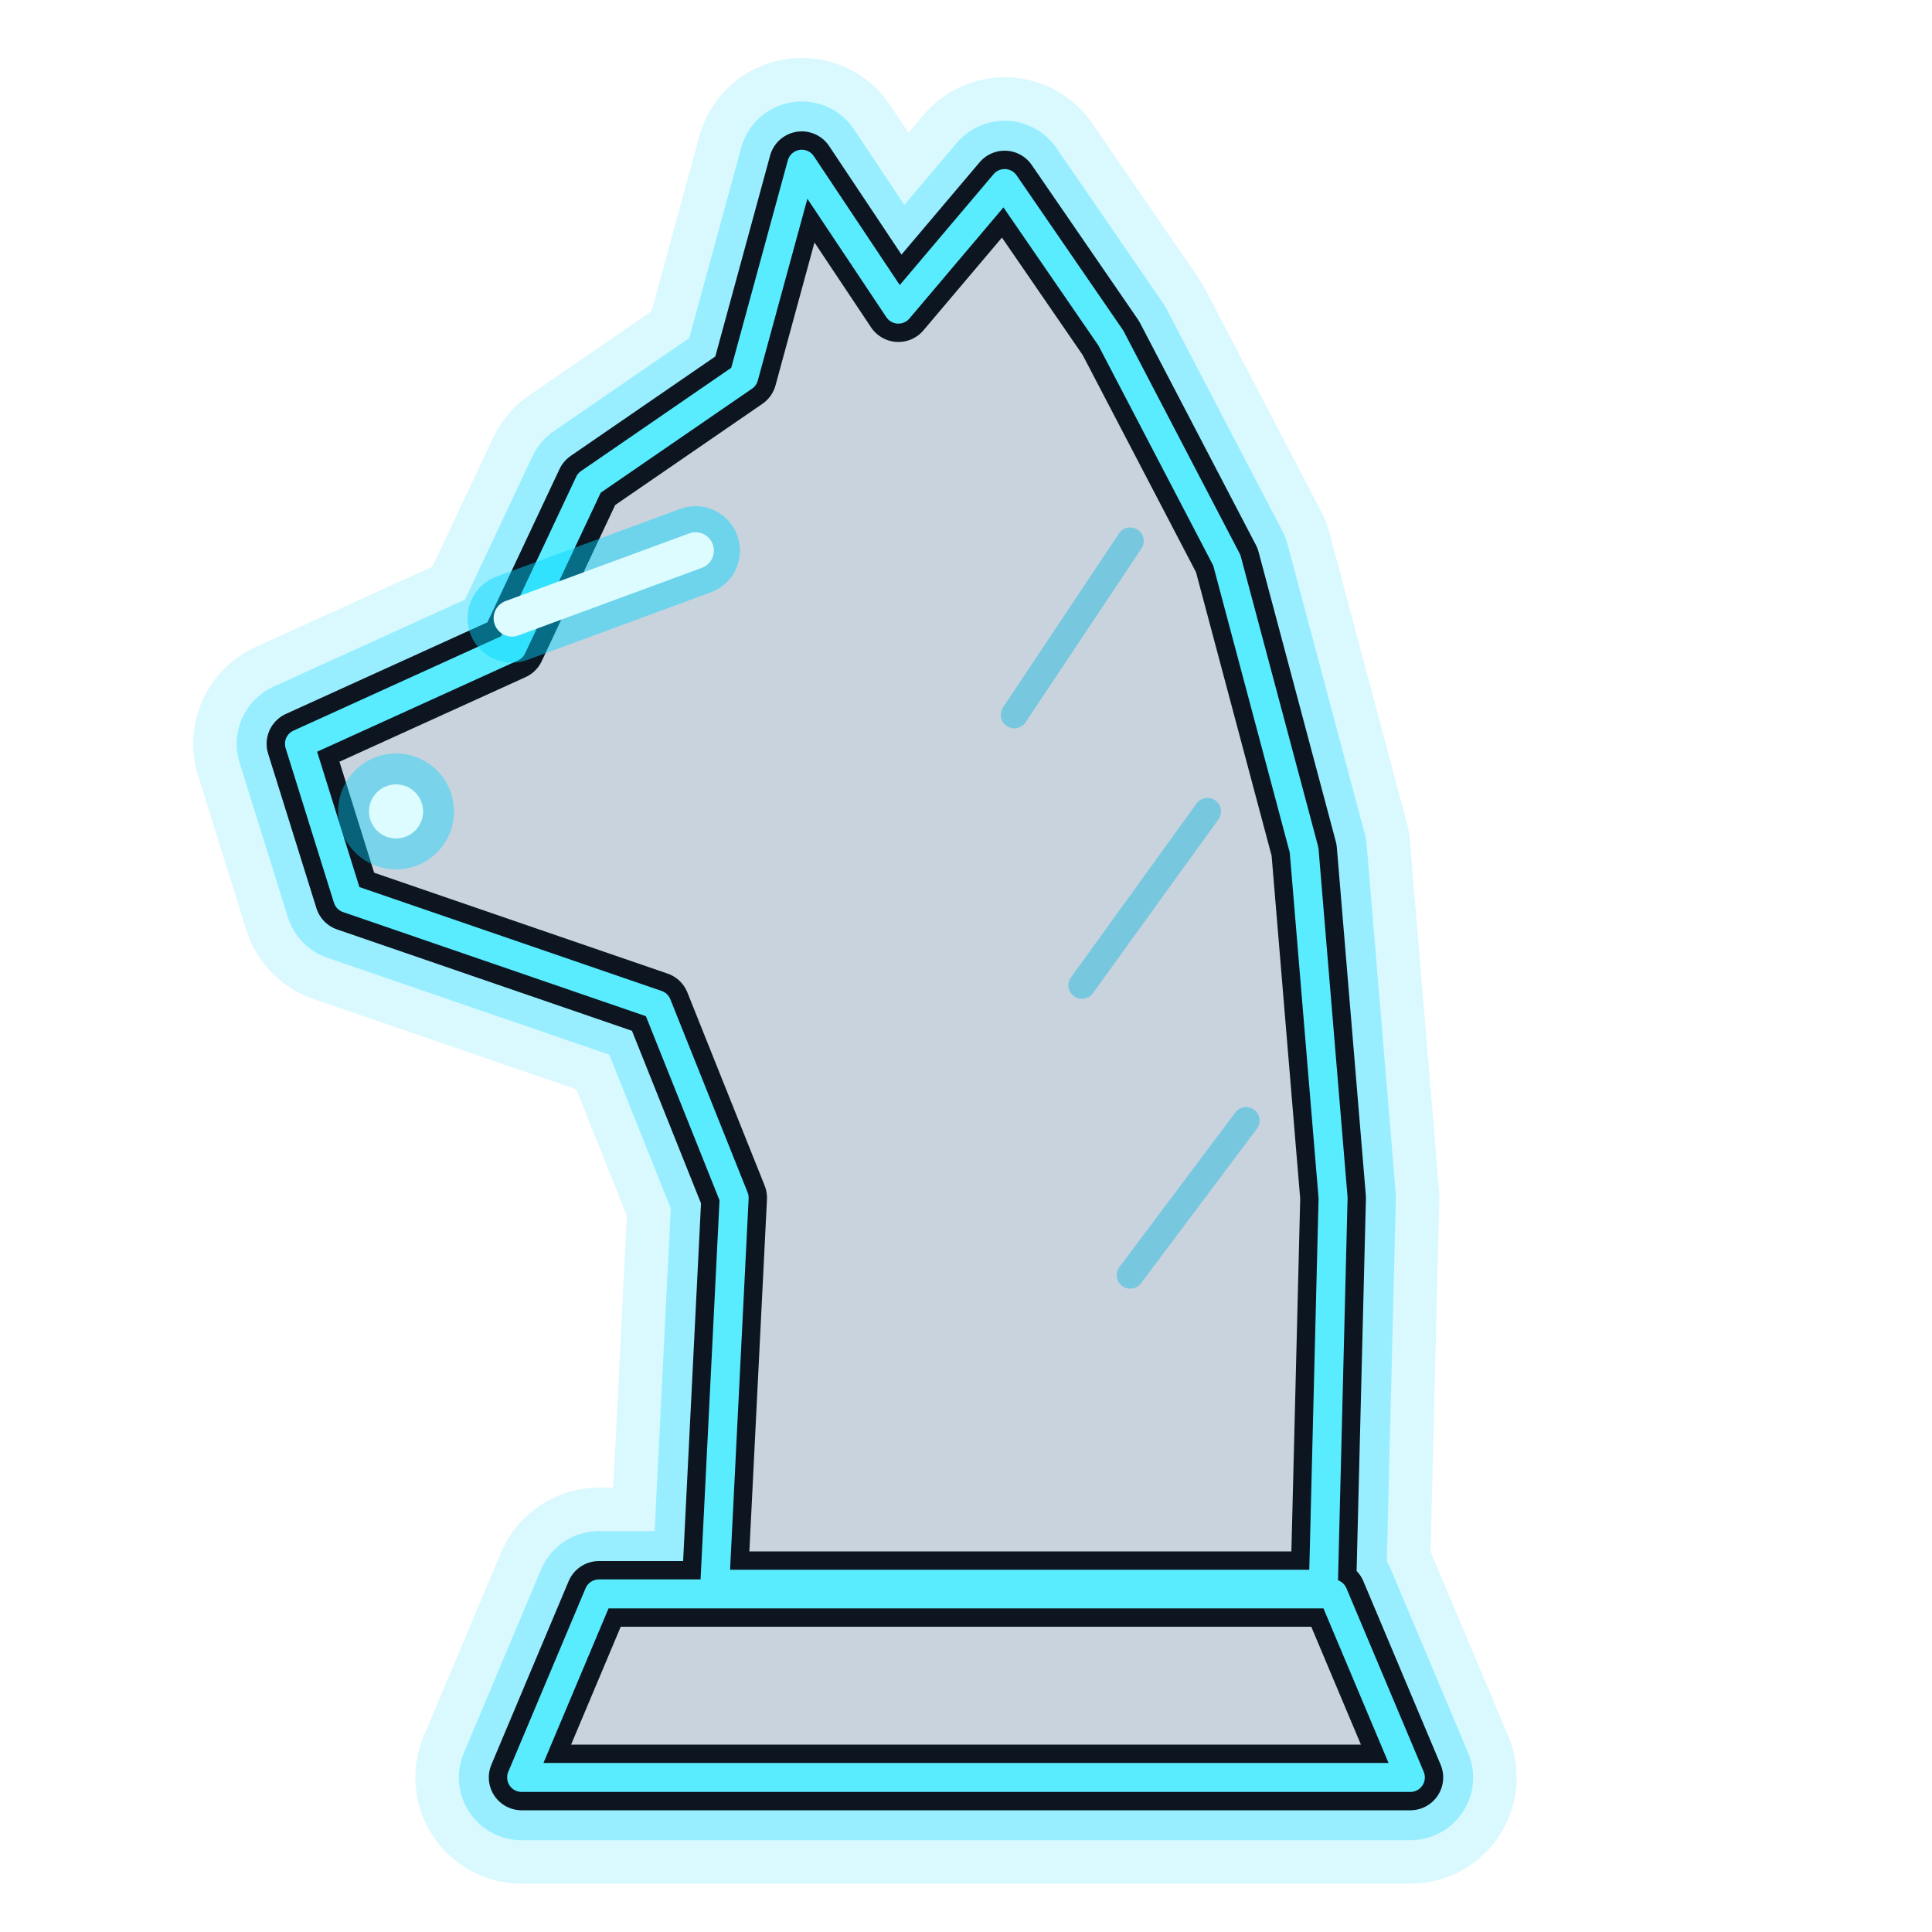
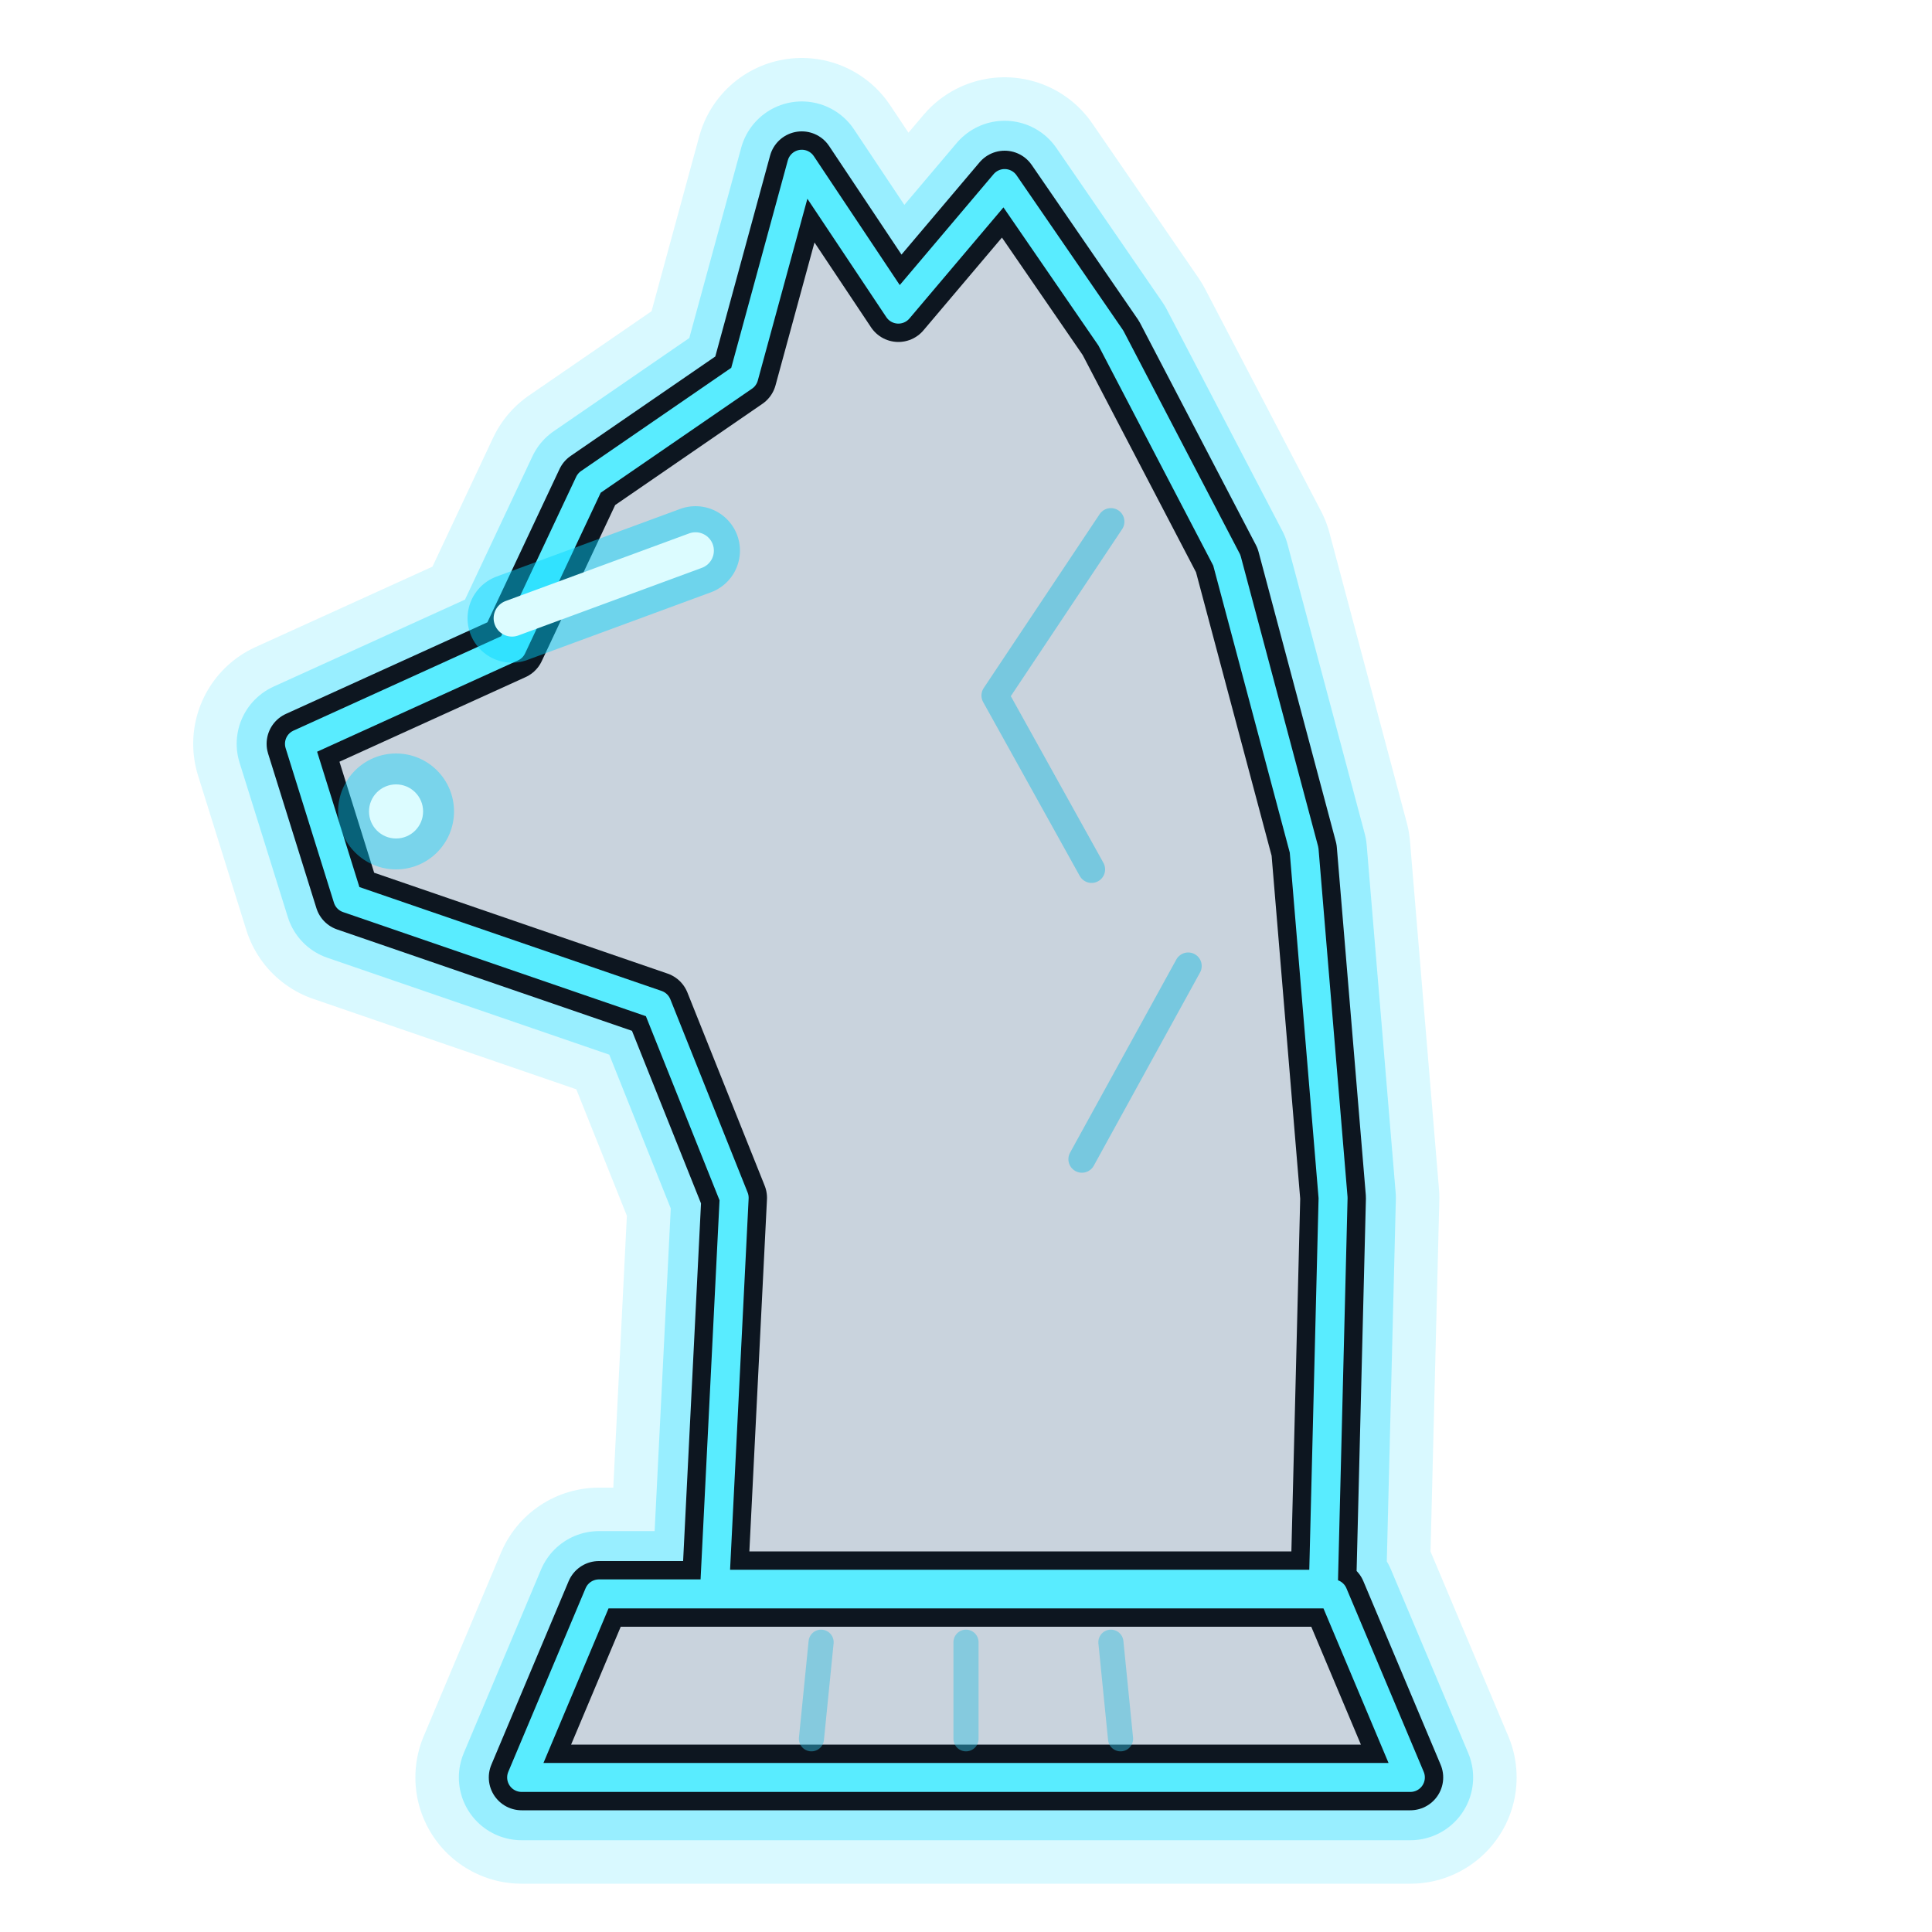
<svg xmlns="http://www.w3.org/2000/svg" viewBox="0 0 100 100">
  <g stroke-linecap="round" stroke-linejoin="round" fill="none">
    <path d="M37,82 L38,62 L34,52 L18,46.5 L15.5,38.5 L26.5,33.5 L30.5,25 L38.5,19.5 L41.5,8.5 L46.5,16 L52,9.5 L57.5,17.5 L63.5,29 L67.5,44 L69,62 L68.5,82 Z M27,92 L31,82.5 L69,82.5 L73,92 Z" stroke="#00d5ff" stroke-width="11" opacity="0.15" />
    <path d="M37,82 L38,62 L34,52 L18,46.5 L15.5,38.5 L26.5,33.5 L30.5,25 L38.5,19.5 L41.5,8.5 L46.5,16 L52,9.5 L57.5,17.5 L63.5,29 L67.5,44 L69,62 L68.5,82 Z M27,92 L31,82.5 L69,82.5 L73,92 Z" stroke="#00d5ff" stroke-width="6.5" opacity="0.3" />
    <path d="M37,82 L38,62 L34,52 L18,46.5 L15.5,38.5 L26.5,33.5 L30.5,25 L38.5,19.5 L41.5,8.5 L46.5,16 L52,9.5 L57.5,17.5 L63.5,29 L67.5,44 L69,62 L68.5,82 Z M27,92 L31,82.5 L69,82.5 L73,92 Z" fill="#c9d3dd" stroke="#0d1620" stroke-width="3.4" />
    <path d="M37,82 L38,62 L34,52 L18,46.5 L15.5,38.5 L26.5,33.5 L30.5,25 L38.5,19.5 L41.5,8.5 L46.5,16 L52,9.5 L57.5,17.5 L63.5,29 L67.5,44 L69,62 L68.5,82 Z M27,92 L31,82.5 L69,82.5 L73,92 Z" stroke="#59ecff" stroke-width="1.5" />
-     <path d="M58.5,28 L52.5,37" stroke="#33bfe0" stroke-width="1.4" opacity="0.55" />
-     <path d="M62.5,42 L56,51" stroke="#33bfe0" stroke-width="1.4" opacity="0.55" />
-     <path d="M64.5,58 L58.5,66" stroke="#33bfe0" stroke-width="1.4" opacity="0.55" />
+     <path d="M57.5,27 L51.5,36 L56.5,45" stroke="#33bfe0" stroke-width="1.4" opacity="0.55" />
+     <path d="M61.5,50 L56,60" stroke="#33bfe0" stroke-width="1.4" opacity="0.55" />
    <path d="M26.5,32 L36,28.5" stroke="#00d5ff" stroke-width="4.6" opacity="0.45" />
    <path d="M26.5,32 L36,28.5" stroke="#dcfcff" stroke-width="1.9" />
    <circle cx="20.5" cy="42" r="3.0" fill="#00d5ff" opacity="0.4" />
    <circle cx="20.5" cy="42" r="1.4" fill="#dcfcff" />
+     <path d="M42.5,85 L42,90 M50,85 L50,90 M57.5,85 L58,90" stroke="#33bfe0" stroke-width="1.3" opacity="0.45" />
  </g>
</svg>
